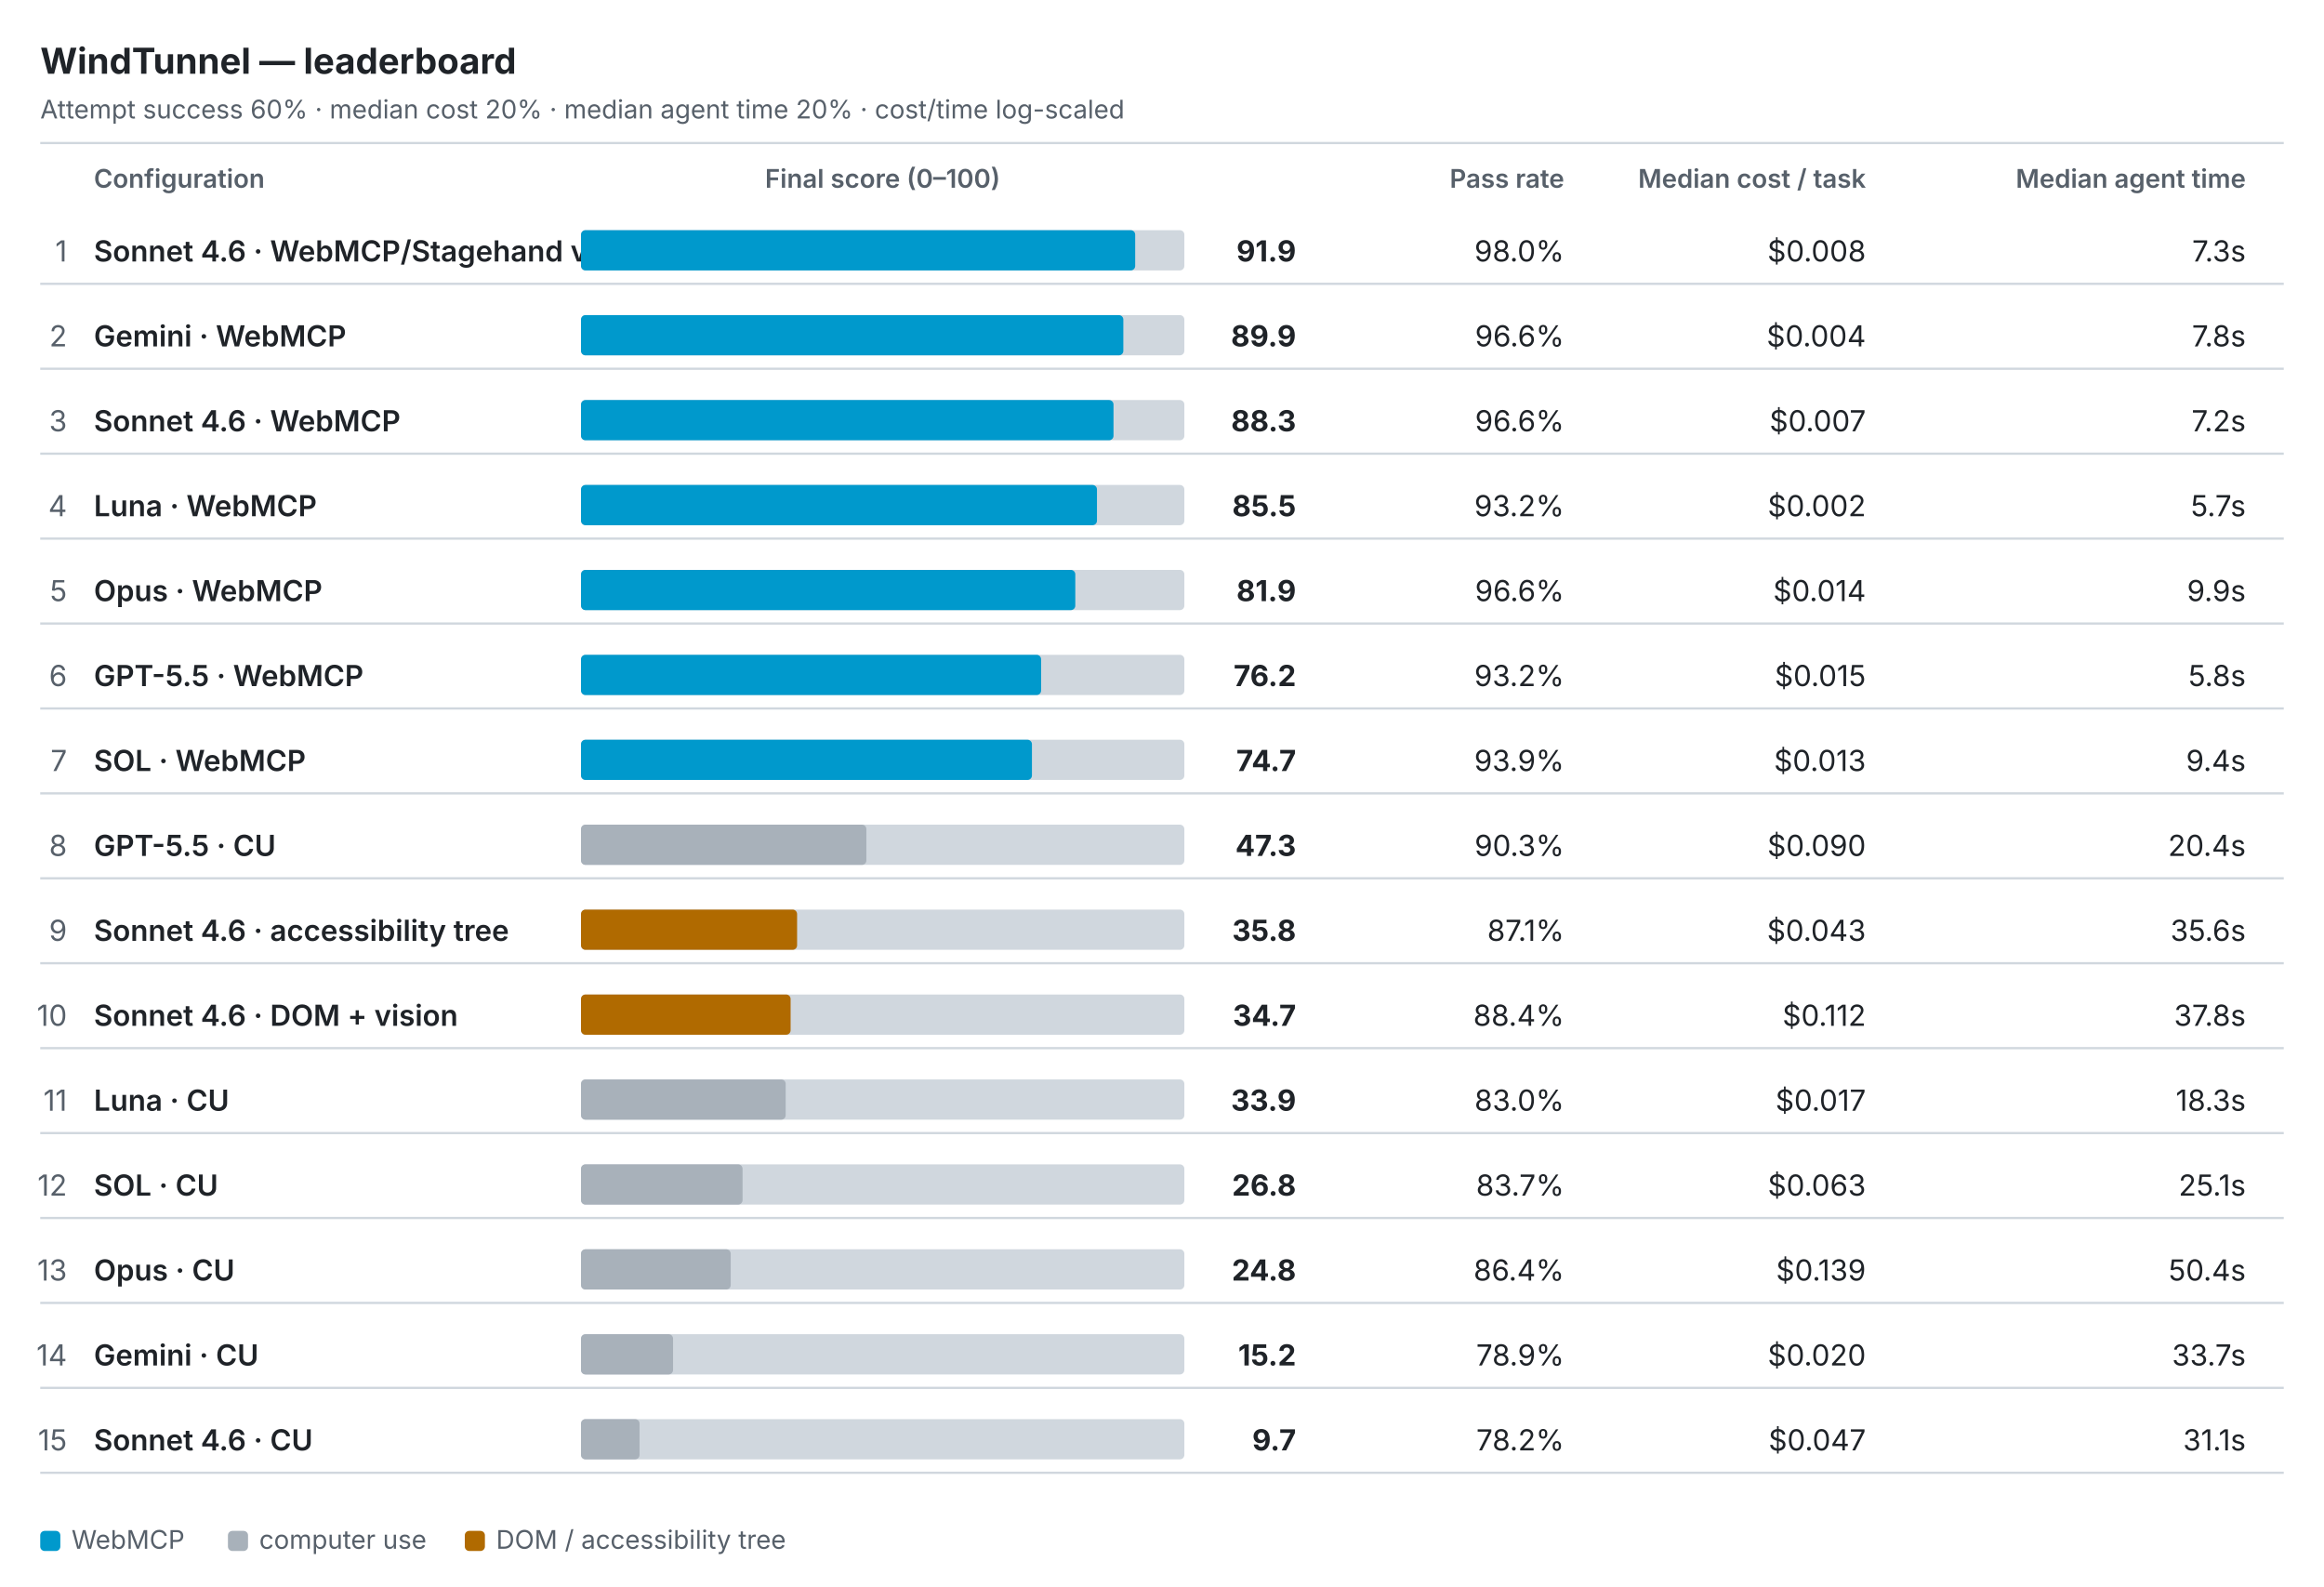
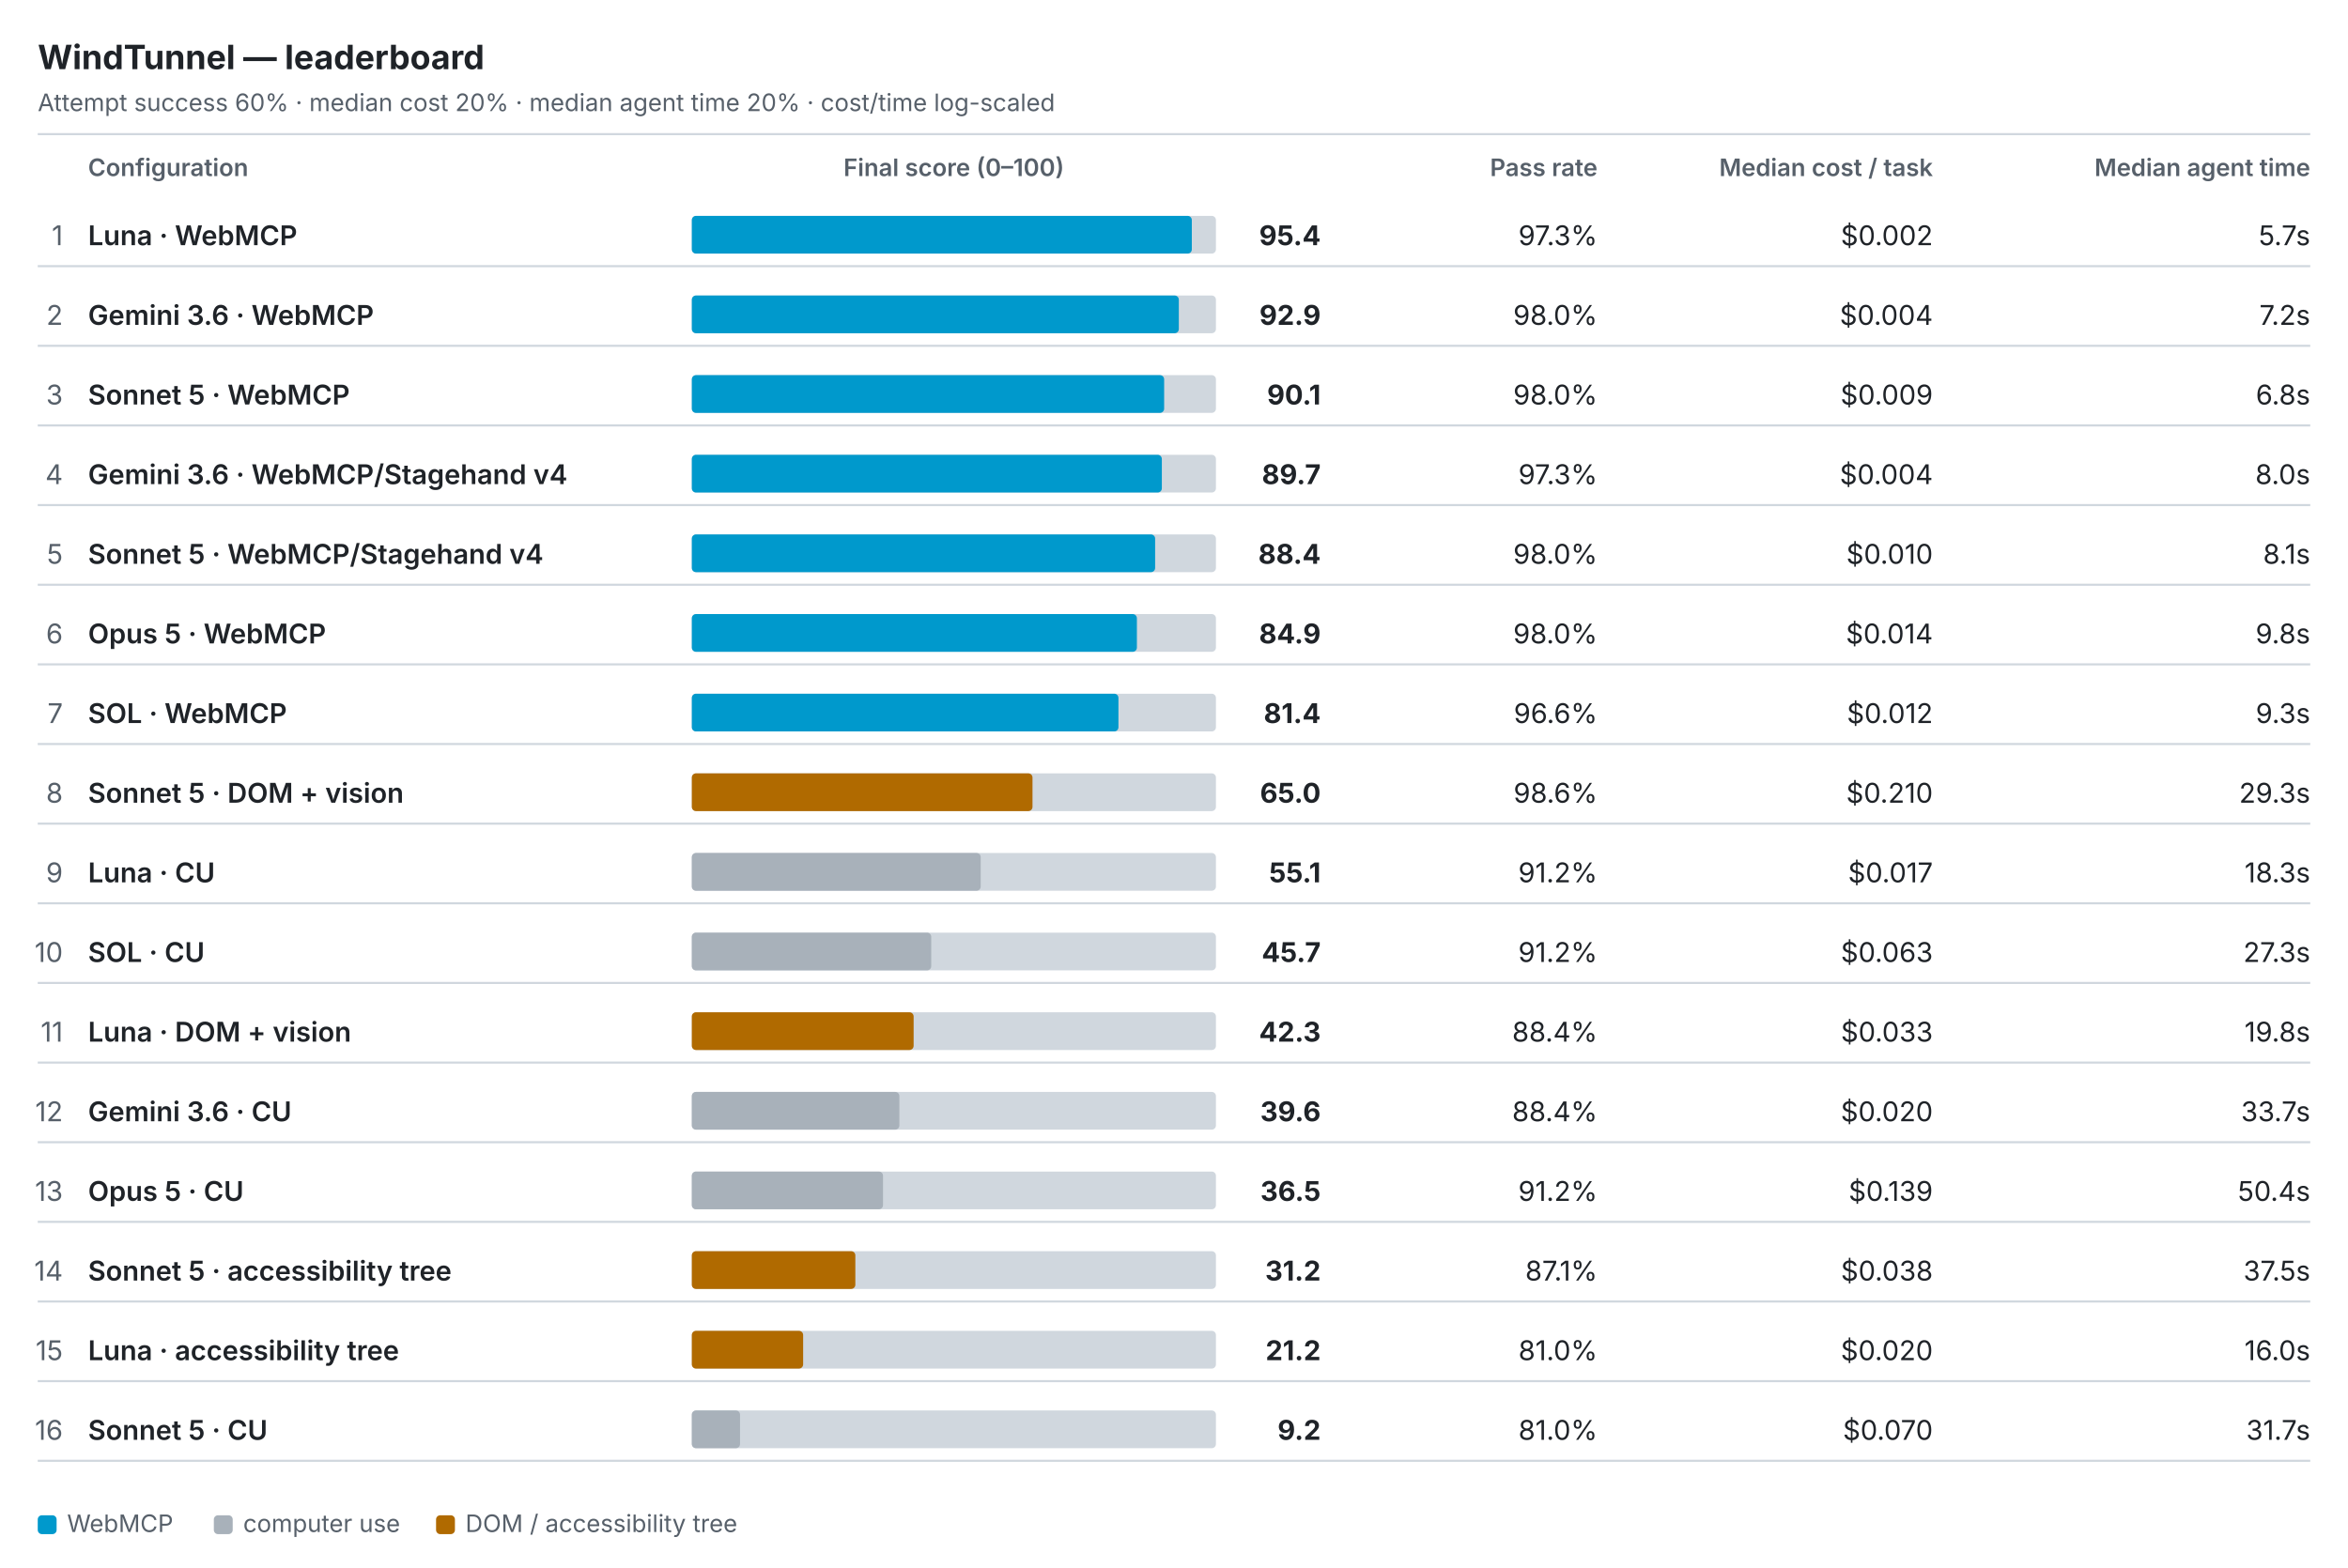
- <svg xmlns="http://www.w3.org/2000/svg" viewBox="0 0 1040 710" width="1040" height="710" font-family="system-ui,-apple-system,sans-serif" font-size="13">
+ <svg xmlns="http://www.w3.org/2000/svg" viewBox="0 0 1120 748" width="1120" height="748" font-family="system-ui,-apple-system,sans-serif" font-size="13">
  <text x="18" y="33" font-size="16" font-weight="650" fill="#1f2328">WindTunnel — leaderboard</text>
  <text x="18" y="53" font-size="11.5" fill="#57606a">Attempt success 60% · median cost 20% · median agent time 20% · cost/time log-scaled</text>
-   <line x1="18" y1="64" x2="1022" y2="64" stroke="#d0d7de" stroke-width="1" />
+   <line x1="18" y1="64" x2="1102" y2="64" stroke="#d0d7de" stroke-width="1" />
  <text x="42" y="84" font-size="11.5" font-weight="600" fill="#57606a">Configuration</text>
-   <text x="395" y="84" text-anchor="middle" font-size="11.5" font-weight="600" fill="#57606a">Final score (0–100)</text>
-   <text x="700" y="84" text-anchor="end" font-size="11.5" font-weight="600" fill="#57606a">Pass rate</text>
-   <text x="835" y="84" text-anchor="end" font-size="11.5" font-weight="600" fill="#57606a">Median cost / task</text>
-   <text x="1005" y="84" text-anchor="end" font-size="11.5" font-weight="600" fill="#57606a">Median agent time</text>
-   <line x1="18" y1="127" x2="1022" y2="127" stroke="#d0d7de" stroke-width="1" />
+   <text x="455" y="84" text-anchor="middle" font-size="11.5" font-weight="600" fill="#57606a">Final score (0–100)</text>
+   <text x="762" y="84" text-anchor="end" font-size="11.5" font-weight="600" fill="#57606a">Pass rate</text>
+   <text x="922" y="84" text-anchor="end" font-size="11.5" font-weight="600" fill="#57606a">Median cost / task</text>
+   <text x="1102" y="84" text-anchor="end" font-size="11.5" font-weight="600" fill="#57606a">Median agent time</text>
+   <line x1="18" y1="127" x2="1102" y2="127" stroke="#d0d7de" stroke-width="1" />
  <text x="30" y="117" text-anchor="end" fill="#57606a">1</text>
-   <text x="42" y="117" font-weight="600" fill="#1f2328">Sonnet 4.6 · WebMCP/Stagehand v4</text>
-   <rect x="260" y="103" width="270" height="18" rx="2" fill="#d0d7de" />
-   <rect x="260" y="103" width="248.0" height="18" rx="2" fill="#0099cc" />
-   <text x="580" y="117" text-anchor="end" font-weight="700" fill="#1f2328">91.9</text>
-   <text x="700" y="117" text-anchor="end" fill="#1f2328">98.0%</text>
-   <text x="835" y="117" text-anchor="end" fill="#1f2328">$0.008</text>
-   <text x="1005" y="117" text-anchor="end" fill="#1f2328">7.3s</text>
-   <line x1="18" y1="165" x2="1022" y2="165" stroke="#d0d7de" stroke-width="1" />
+   <text x="42" y="117" font-weight="600" fill="#1f2328">Luna · WebMCP</text>
+   <rect x="330" y="103" width="250" height="18" rx="2" fill="#d0d7de" />
+   <rect x="330" y="103" width="238.5" height="18" rx="2" fill="#0099cc" />
+   <text x="630" y="117" text-anchor="end" font-weight="700" fill="#1f2328">95.4</text>
+   <text x="762" y="117" text-anchor="end" fill="#1f2328">97.3%</text>
+   <text x="922" y="117" text-anchor="end" fill="#1f2328">$0.002</text>
+   <text x="1102" y="117" text-anchor="end" fill="#1f2328">5.7s</text>
+   <line x1="18" y1="165" x2="1102" y2="165" stroke="#d0d7de" stroke-width="1" />
  <text x="30" y="155" text-anchor="end" fill="#57606a">2</text>
-   <text x="42" y="155" font-weight="600" fill="#1f2328">Gemini · WebMCP</text>
-   <rect x="260" y="141" width="270" height="18" rx="2" fill="#d0d7de" />
-   <rect x="260" y="141" width="242.7" height="18" rx="2" fill="#0099cc" />
-   <text x="580" y="155" text-anchor="end" font-weight="700" fill="#1f2328">89.9</text>
-   <text x="700" y="155" text-anchor="end" fill="#1f2328">96.6%</text>
-   <text x="835" y="155" text-anchor="end" fill="#1f2328">$0.004</text>
-   <text x="1005" y="155" text-anchor="end" fill="#1f2328">7.8s</text>
-   <line x1="18" y1="203" x2="1022" y2="203" stroke="#d0d7de" stroke-width="1" />
+   <text x="42" y="155" font-weight="600" fill="#1f2328">Gemini 3.6 · WebMCP</text>
+   <rect x="330" y="141" width="250" height="18" rx="2" fill="#d0d7de" />
+   <rect x="330" y="141" width="232.3" height="18" rx="2" fill="#0099cc" />
+   <text x="630" y="155" text-anchor="end" font-weight="700" fill="#1f2328">92.9</text>
+   <text x="762" y="155" text-anchor="end" fill="#1f2328">98.0%</text>
+   <text x="922" y="155" text-anchor="end" fill="#1f2328">$0.004</text>
+   <text x="1102" y="155" text-anchor="end" fill="#1f2328">7.2s</text>
+   <line x1="18" y1="203" x2="1102" y2="203" stroke="#d0d7de" stroke-width="1" />
  <text x="30" y="193" text-anchor="end" fill="#57606a">3</text>
-   <text x="42" y="193" font-weight="600" fill="#1f2328">Sonnet 4.6 · WebMCP</text>
-   <rect x="260" y="179" width="270" height="18" rx="2" fill="#d0d7de" />
-   <rect x="260" y="179" width="238.3" height="18" rx="2" fill="#0099cc" />
-   <text x="580" y="193" text-anchor="end" font-weight="700" fill="#1f2328">88.3</text>
-   <text x="700" y="193" text-anchor="end" fill="#1f2328">96.6%</text>
-   <text x="835" y="193" text-anchor="end" fill="#1f2328">$0.007</text>
-   <text x="1005" y="193" text-anchor="end" fill="#1f2328">7.2s</text>
-   <line x1="18" y1="241" x2="1022" y2="241" stroke="#d0d7de" stroke-width="1" />
+   <text x="42" y="193" font-weight="600" fill="#1f2328">Sonnet 5 · WebMCP</text>
+   <rect x="330" y="179" width="250" height="18" rx="2" fill="#d0d7de" />
+   <rect x="330" y="179" width="225.3" height="18" rx="2" fill="#0099cc" />
+   <text x="630" y="193" text-anchor="end" font-weight="700" fill="#1f2328">90.1</text>
+   <text x="762" y="193" text-anchor="end" fill="#1f2328">98.0%</text>
+   <text x="922" y="193" text-anchor="end" fill="#1f2328">$0.009</text>
+   <text x="1102" y="193" text-anchor="end" fill="#1f2328">6.8s</text>
+   <line x1="18" y1="241" x2="1102" y2="241" stroke="#d0d7de" stroke-width="1" />
  <text x="30" y="231" text-anchor="end" fill="#57606a">4</text>
-   <text x="42" y="231" font-weight="600" fill="#1f2328">Luna · WebMCP</text>
-   <rect x="260" y="217" width="270" height="18" rx="2" fill="#d0d7de" />
-   <rect x="260" y="217" width="230.9" height="18" rx="2" fill="#0099cc" />
-   <text x="580" y="231" text-anchor="end" font-weight="700" fill="#1f2328">85.5</text>
-   <text x="700" y="231" text-anchor="end" fill="#1f2328">93.2%</text>
-   <text x="835" y="231" text-anchor="end" fill="#1f2328">$0.002</text>
-   <text x="1005" y="231" text-anchor="end" fill="#1f2328">5.7s</text>
-   <line x1="18" y1="279" x2="1022" y2="279" stroke="#d0d7de" stroke-width="1" />
+   <text x="42" y="231" font-weight="600" fill="#1f2328">Gemini 3.6 · WebMCP/Stagehand v4</text>
+   <rect x="330" y="217" width="250" height="18" rx="2" fill="#d0d7de" />
+   <rect x="330" y="217" width="224.2" height="18" rx="2" fill="#0099cc" />
+   <text x="630" y="231" text-anchor="end" font-weight="700" fill="#1f2328">89.7</text>
+   <text x="762" y="231" text-anchor="end" fill="#1f2328">97.3%</text>
+   <text x="922" y="231" text-anchor="end" fill="#1f2328">$0.004</text>
+   <text x="1102" y="231" text-anchor="end" fill="#1f2328">8.0s</text>
+   <line x1="18" y1="279" x2="1102" y2="279" stroke="#d0d7de" stroke-width="1" />
  <text x="30" y="269" text-anchor="end" fill="#57606a">5</text>
-   <text x="42" y="269" font-weight="600" fill="#1f2328">Opus · WebMCP</text>
-   <rect x="260" y="255" width="270" height="18" rx="2" fill="#d0d7de" />
-   <rect x="260" y="255" width="221.2" height="18" rx="2" fill="#0099cc" />
-   <text x="580" y="269" text-anchor="end" font-weight="700" fill="#1f2328">81.9</text>
-   <text x="700" y="269" text-anchor="end" fill="#1f2328">96.6%</text>
-   <text x="835" y="269" text-anchor="end" fill="#1f2328">$0.014</text>
-   <text x="1005" y="269" text-anchor="end" fill="#1f2328">9.9s</text>
-   <line x1="18" y1="317" x2="1022" y2="317" stroke="#d0d7de" stroke-width="1" />
+   <text x="42" y="269" font-weight="600" fill="#1f2328">Sonnet 5 · WebMCP/Stagehand v4</text>
+   <rect x="330" y="255" width="250" height="18" rx="2" fill="#d0d7de" />
+   <rect x="330" y="255" width="221.0" height="18" rx="2" fill="#0099cc" />
+   <text x="630" y="269" text-anchor="end" font-weight="700" fill="#1f2328">88.4</text>
+   <text x="762" y="269" text-anchor="end" fill="#1f2328">98.0%</text>
+   <text x="922" y="269" text-anchor="end" fill="#1f2328">$0.010</text>
+   <text x="1102" y="269" text-anchor="end" fill="#1f2328">8.1s</text>
+   <line x1="18" y1="317" x2="1102" y2="317" stroke="#d0d7de" stroke-width="1" />
  <text x="30" y="307" text-anchor="end" fill="#57606a">6</text>
-   <text x="42" y="307" font-weight="600" fill="#1f2328">GPT-5.5 · WebMCP</text>
-   <rect x="260" y="293" width="270" height="18" rx="2" fill="#d0d7de" />
-   <rect x="260" y="293" width="205.9" height="18" rx="2" fill="#0099cc" />
-   <text x="580" y="307" text-anchor="end" font-weight="700" fill="#1f2328">76.2</text>
-   <text x="700" y="307" text-anchor="end" fill="#1f2328">93.2%</text>
-   <text x="835" y="307" text-anchor="end" fill="#1f2328">$0.015</text>
-   <text x="1005" y="307" text-anchor="end" fill="#1f2328">5.8s</text>
-   <line x1="18" y1="355" x2="1022" y2="355" stroke="#d0d7de" stroke-width="1" />
+   <text x="42" y="307" font-weight="600" fill="#1f2328">Opus 5 · WebMCP</text>
+   <rect x="330" y="293" width="250" height="18" rx="2" fill="#d0d7de" />
+   <rect x="330" y="293" width="212.3" height="18" rx="2" fill="#0099cc" />
+   <text x="630" y="307" text-anchor="end" font-weight="700" fill="#1f2328">84.9</text>
+   <text x="762" y="307" text-anchor="end" fill="#1f2328">98.0%</text>
+   <text x="922" y="307" text-anchor="end" fill="#1f2328">$0.014</text>
+   <text x="1102" y="307" text-anchor="end" fill="#1f2328">9.8s</text>
+   <line x1="18" y1="355" x2="1102" y2="355" stroke="#d0d7de" stroke-width="1" />
  <text x="30" y="345" text-anchor="end" fill="#57606a">7</text>
  <text x="42" y="345" font-weight="600" fill="#1f2328">SOL · WebMCP</text>
-   <rect x="260" y="331" width="270" height="18" rx="2" fill="#d0d7de" />
-   <rect x="260" y="331" width="201.8" height="18" rx="2" fill="#0099cc" />
-   <text x="580" y="345" text-anchor="end" font-weight="700" fill="#1f2328">74.7</text>
-   <text x="700" y="345" text-anchor="end" fill="#1f2328">93.9%</text>
-   <text x="835" y="345" text-anchor="end" fill="#1f2328">$0.013</text>
-   <text x="1005" y="345" text-anchor="end" fill="#1f2328">9.4s</text>
-   <line x1="18" y1="393" x2="1022" y2="393" stroke="#d0d7de" stroke-width="1" />
+   <rect x="330" y="331" width="250" height="18" rx="2" fill="#d0d7de" />
+   <rect x="330" y="331" width="203.5" height="18" rx="2" fill="#0099cc" />
+   <text x="630" y="345" text-anchor="end" font-weight="700" fill="#1f2328">81.4</text>
+   <text x="762" y="345" text-anchor="end" fill="#1f2328">96.6%</text>
+   <text x="922" y="345" text-anchor="end" fill="#1f2328">$0.012</text>
+   <text x="1102" y="345" text-anchor="end" fill="#1f2328">9.3s</text>
+   <line x1="18" y1="393" x2="1102" y2="393" stroke="#d0d7de" stroke-width="1" />
  <text x="30" y="383" text-anchor="end" fill="#57606a">8</text>
-   <text x="42" y="383" font-weight="600" fill="#1f2328">GPT-5.5 · CU</text>
-   <rect x="260" y="369" width="270" height="18" rx="2" fill="#d0d7de" />
-   <rect x="260" y="369" width="127.7" height="18" rx="2" fill="#a8b1ba" />
-   <text x="580" y="383" text-anchor="end" font-weight="700" fill="#1f2328">47.3</text>
-   <text x="700" y="383" text-anchor="end" fill="#1f2328">90.3%</text>
-   <text x="835" y="383" text-anchor="end" fill="#1f2328">$0.090</text>
-   <text x="1005" y="383" text-anchor="end" fill="#1f2328">20.4s</text>
-   <line x1="18" y1="431" x2="1022" y2="431" stroke="#d0d7de" stroke-width="1" />
+   <text x="42" y="383" font-weight="600" fill="#1f2328">Sonnet 5 · DOM + vision</text>
+   <rect x="330" y="369" width="250" height="18" rx="2" fill="#d0d7de" />
+   <rect x="330" y="369" width="162.5" height="18" rx="2" fill="#b06a00" />
+   <text x="630" y="383" text-anchor="end" font-weight="700" fill="#1f2328">65.0</text>
+   <text x="762" y="383" text-anchor="end" fill="#1f2328">98.6%</text>
+   <text x="922" y="383" text-anchor="end" fill="#1f2328">$0.210</text>
+   <text x="1102" y="383" text-anchor="end" fill="#1f2328">29.3s</text>
+   <line x1="18" y1="431" x2="1102" y2="431" stroke="#d0d7de" stroke-width="1" />
  <text x="30" y="421" text-anchor="end" fill="#57606a">9</text>
-   <text x="42" y="421" font-weight="600" fill="#1f2328">Sonnet 4.6 · accessibility tree</text>
-   <rect x="260" y="407" width="270" height="18" rx="2" fill="#d0d7de" />
-   <rect x="260" y="407" width="96.7" height="18" rx="2" fill="#b06a00" />
-   <text x="580" y="421" text-anchor="end" font-weight="700" fill="#1f2328">35.8</text>
-   <text x="700" y="421" text-anchor="end" fill="#1f2328">87.1%</text>
-   <text x="835" y="421" text-anchor="end" fill="#1f2328">$0.043</text>
-   <text x="1005" y="421" text-anchor="end" fill="#1f2328">35.6s</text>
-   <line x1="18" y1="469" x2="1022" y2="469" stroke="#d0d7de" stroke-width="1" />
+   <text x="42" y="421" font-weight="600" fill="#1f2328">Luna · CU</text>
+   <rect x="330" y="407" width="250" height="18" rx="2" fill="#d0d7de" />
+   <rect x="330" y="407" width="137.8" height="18" rx="2" fill="#a8b1ba" />
+   <text x="630" y="421" text-anchor="end" font-weight="700" fill="#1f2328">55.1</text>
+   <text x="762" y="421" text-anchor="end" fill="#1f2328">91.2%</text>
+   <text x="922" y="421" text-anchor="end" fill="#1f2328">$0.017</text>
+   <text x="1102" y="421" text-anchor="end" fill="#1f2328">18.3s</text>
+   <line x1="18" y1="469" x2="1102" y2="469" stroke="#d0d7de" stroke-width="1" />
  <text x="30" y="459" text-anchor="end" fill="#57606a">10</text>
-   <text x="42" y="459" font-weight="600" fill="#1f2328">Sonnet 4.6 · DOM + vision</text>
-   <rect x="260" y="445" width="270" height="18" rx="2" fill="#d0d7de" />
-   <rect x="260" y="445" width="93.8" height="18" rx="2" fill="#b06a00" />
-   <text x="580" y="459" text-anchor="end" font-weight="700" fill="#1f2328">34.7</text>
-   <text x="700" y="459" text-anchor="end" fill="#1f2328">88.4%</text>
-   <text x="835" y="459" text-anchor="end" fill="#1f2328">$0.112</text>
-   <text x="1005" y="459" text-anchor="end" fill="#1f2328">37.8s</text>
-   <line x1="18" y1="507" x2="1022" y2="507" stroke="#d0d7de" stroke-width="1" />
+   <text x="42" y="459" font-weight="600" fill="#1f2328">SOL · CU</text>
+   <rect x="330" y="445" width="250" height="18" rx="2" fill="#d0d7de" />
+   <rect x="330" y="445" width="114.2" height="18" rx="2" fill="#a8b1ba" />
+   <text x="630" y="459" text-anchor="end" font-weight="700" fill="#1f2328">45.7</text>
+   <text x="762" y="459" text-anchor="end" fill="#1f2328">91.2%</text>
+   <text x="922" y="459" text-anchor="end" fill="#1f2328">$0.063</text>
+   <text x="1102" y="459" text-anchor="end" fill="#1f2328">27.3s</text>
+   <line x1="18" y1="507" x2="1102" y2="507" stroke="#d0d7de" stroke-width="1" />
  <text x="30" y="497" text-anchor="end" fill="#57606a">11</text>
-   <text x="42" y="497" font-weight="600" fill="#1f2328">Luna · CU</text>
-   <rect x="260" y="483" width="270" height="18" rx="2" fill="#d0d7de" />
-   <rect x="260" y="483" width="91.6" height="18" rx="2" fill="#a8b1ba" />
-   <text x="580" y="497" text-anchor="end" font-weight="700" fill="#1f2328">33.9</text>
-   <text x="700" y="497" text-anchor="end" fill="#1f2328">83.0%</text>
-   <text x="835" y="497" text-anchor="end" fill="#1f2328">$0.017</text>
-   <text x="1005" y="497" text-anchor="end" fill="#1f2328">18.3s</text>
-   <line x1="18" y1="545" x2="1022" y2="545" stroke="#d0d7de" stroke-width="1" />
+   <text x="42" y="497" font-weight="600" fill="#1f2328">Luna · DOM + vision</text>
+   <rect x="330" y="483" width="250" height="18" rx="2" fill="#d0d7de" />
+   <rect x="330" y="483" width="105.8" height="18" rx="2" fill="#b06a00" />
+   <text x="630" y="497" text-anchor="end" font-weight="700" fill="#1f2328">42.3</text>
+   <text x="762" y="497" text-anchor="end" fill="#1f2328">88.4%</text>
+   <text x="922" y="497" text-anchor="end" fill="#1f2328">$0.033</text>
+   <text x="1102" y="497" text-anchor="end" fill="#1f2328">19.8s</text>
+   <line x1="18" y1="545" x2="1102" y2="545" stroke="#d0d7de" stroke-width="1" />
  <text x="30" y="535" text-anchor="end" fill="#57606a">12</text>
-   <text x="42" y="535" font-weight="600" fill="#1f2328">SOL · CU</text>
-   <rect x="260" y="521" width="270" height="18" rx="2" fill="#d0d7de" />
-   <rect x="260" y="521" width="72.3" height="18" rx="2" fill="#a8b1ba" />
-   <text x="580" y="535" text-anchor="end" font-weight="700" fill="#1f2328">26.8</text>
-   <text x="700" y="535" text-anchor="end" fill="#1f2328">83.7%</text>
-   <text x="835" y="535" text-anchor="end" fill="#1f2328">$0.063</text>
-   <text x="1005" y="535" text-anchor="end" fill="#1f2328">25.1s</text>
-   <line x1="18" y1="583" x2="1022" y2="583" stroke="#d0d7de" stroke-width="1" />
+   <text x="42" y="535" font-weight="600" fill="#1f2328">Gemini 3.6 · CU</text>
+   <rect x="330" y="521" width="250" height="18" rx="2" fill="#d0d7de" />
+   <rect x="330" y="521" width="99.0" height="18" rx="2" fill="#a8b1ba" />
+   <text x="630" y="535" text-anchor="end" font-weight="700" fill="#1f2328">39.6</text>
+   <text x="762" y="535" text-anchor="end" fill="#1f2328">88.4%</text>
+   <text x="922" y="535" text-anchor="end" fill="#1f2328">$0.020</text>
+   <text x="1102" y="535" text-anchor="end" fill="#1f2328">33.7s</text>
+   <line x1="18" y1="583" x2="1102" y2="583" stroke="#d0d7de" stroke-width="1" />
  <text x="30" y="573" text-anchor="end" fill="#57606a">13</text>
-   <text x="42" y="573" font-weight="600" fill="#1f2328">Opus · CU</text>
-   <rect x="260" y="559" width="270" height="18" rx="2" fill="#d0d7de" />
-   <rect x="260" y="559" width="67.0" height="18" rx="2" fill="#a8b1ba" />
-   <text x="580" y="573" text-anchor="end" font-weight="700" fill="#1f2328">24.8</text>
-   <text x="700" y="573" text-anchor="end" fill="#1f2328">86.4%</text>
-   <text x="835" y="573" text-anchor="end" fill="#1f2328">$0.139</text>
-   <text x="1005" y="573" text-anchor="end" fill="#1f2328">50.4s</text>
-   <line x1="18" y1="621" x2="1022" y2="621" stroke="#d0d7de" stroke-width="1" />
+   <text x="42" y="573" font-weight="600" fill="#1f2328">Opus 5 · CU</text>
+   <rect x="330" y="559" width="250" height="18" rx="2" fill="#d0d7de" />
+   <rect x="330" y="559" width="91.2" height="18" rx="2" fill="#a8b1ba" />
+   <text x="630" y="573" text-anchor="end" font-weight="700" fill="#1f2328">36.5</text>
+   <text x="762" y="573" text-anchor="end" fill="#1f2328">91.2%</text>
+   <text x="922" y="573" text-anchor="end" fill="#1f2328">$0.139</text>
+   <text x="1102" y="573" text-anchor="end" fill="#1f2328">50.4s</text>
+   <line x1="18" y1="621" x2="1102" y2="621" stroke="#d0d7de" stroke-width="1" />
  <text x="30" y="611" text-anchor="end" fill="#57606a">14</text>
-   <text x="42" y="611" font-weight="600" fill="#1f2328">Gemini · CU</text>
-   <rect x="260" y="597" width="270" height="18" rx="2" fill="#d0d7de" />
-   <rect x="260" y="597" width="41.2" height="18" rx="2" fill="#a8b1ba" />
-   <text x="580" y="611" text-anchor="end" font-weight="700" fill="#1f2328">15.2</text>
-   <text x="700" y="611" text-anchor="end" fill="#1f2328">78.9%</text>
-   <text x="835" y="611" text-anchor="end" fill="#1f2328">$0.020</text>
-   <text x="1005" y="611" text-anchor="end" fill="#1f2328">33.7s</text>
-   <line x1="18" y1="659" x2="1022" y2="659" stroke="#d0d7de" stroke-width="1" />
+   <text x="42" y="611" font-weight="600" fill="#1f2328">Sonnet 5 · accessibility tree</text>
+   <rect x="330" y="597" width="250" height="18" rx="2" fill="#d0d7de" />
+   <rect x="330" y="597" width="78.0" height="18" rx="2" fill="#b06a00" />
+   <text x="630" y="611" text-anchor="end" font-weight="700" fill="#1f2328">31.2</text>
+   <text x="762" y="611" text-anchor="end" fill="#1f2328">87.1%</text>
+   <text x="922" y="611" text-anchor="end" fill="#1f2328">$0.038</text>
+   <text x="1102" y="611" text-anchor="end" fill="#1f2328">37.5s</text>
+   <line x1="18" y1="659" x2="1102" y2="659" stroke="#d0d7de" stroke-width="1" />
  <text x="30" y="649" text-anchor="end" fill="#57606a">15</text>
-   <text x="42" y="649" font-weight="600" fill="#1f2328">Sonnet 4.6 · CU</text>
-   <rect x="260" y="635" width="270" height="18" rx="2" fill="#d0d7de" />
-   <rect x="260" y="635" width="26.2" height="18" rx="2" fill="#a8b1ba" />
-   <text x="580" y="649" text-anchor="end" font-weight="700" fill="#1f2328">9.7</text>
-   <text x="700" y="649" text-anchor="end" fill="#1f2328">78.2%</text>
-   <text x="835" y="649" text-anchor="end" fill="#1f2328">$0.047</text>
-   <text x="1005" y="649" text-anchor="end" fill="#1f2328">31.1s</text>
-   <rect x="18" y="685" width="9" height="9" rx="2" fill="#0099cc" />
-   <text x="32" y="693" font-size="11.5" fill="#57606a">WebMCP</text>
-   <rect x="102" y="685" width="9" height="9" rx="2" fill="#a8b1ba" />
-   <text x="116" y="693" font-size="11.5" fill="#57606a">computer use</text>
-   <rect x="208" y="685" width="9" height="9" rx="2" fill="#b06a00" />
-   <text x="222" y="693" font-size="11.5" fill="#57606a">DOM / accessibility tree</text>
+   <text x="42" y="649" font-weight="600" fill="#1f2328">Luna · accessibility tree</text>
+   <rect x="330" y="635" width="250" height="18" rx="2" fill="#d0d7de" />
+   <rect x="330" y="635" width="53.1" height="18" rx="2" fill="#b06a00" />
+   <text x="630" y="649" text-anchor="end" font-weight="700" fill="#1f2328">21.2</text>
+   <text x="762" y="649" text-anchor="end" fill="#1f2328">81.0%</text>
+   <text x="922" y="649" text-anchor="end" fill="#1f2328">$0.020</text>
+   <text x="1102" y="649" text-anchor="end" fill="#1f2328">16.0s</text>
+   <line x1="18" y1="697" x2="1102" y2="697" stroke="#d0d7de" stroke-width="1" />
+   <text x="30" y="687" text-anchor="end" fill="#57606a">16</text>
+   <text x="42" y="687" font-weight="600" fill="#1f2328">Sonnet 5 · CU</text>
+   <rect x="330" y="673" width="250" height="18" rx="2" fill="#d0d7de" />
+   <rect x="330" y="673" width="23.0" height="18" rx="2" fill="#a8b1ba" />
+   <text x="630" y="687" text-anchor="end" font-weight="700" fill="#1f2328">9.2</text>
+   <text x="762" y="687" text-anchor="end" fill="#1f2328">81.0%</text>
+   <text x="922" y="687" text-anchor="end" fill="#1f2328">$0.070</text>
+   <text x="1102" y="687" text-anchor="end" fill="#1f2328">31.7s</text>
+   <rect x="18" y="723" width="9" height="9" rx="2" fill="#0099cc" />
+   <text x="32" y="731" font-size="11.5" fill="#57606a">WebMCP</text>
+   <rect x="102" y="723" width="9" height="9" rx="2" fill="#a8b1ba" />
+   <text x="116" y="731" font-size="11.5" fill="#57606a">computer use</text>
+   <rect x="208" y="723" width="9" height="9" rx="2" fill="#b06a00" />
+   <text x="222" y="731" font-size="11.5" fill="#57606a">DOM / accessibility tree</text>
</svg>
